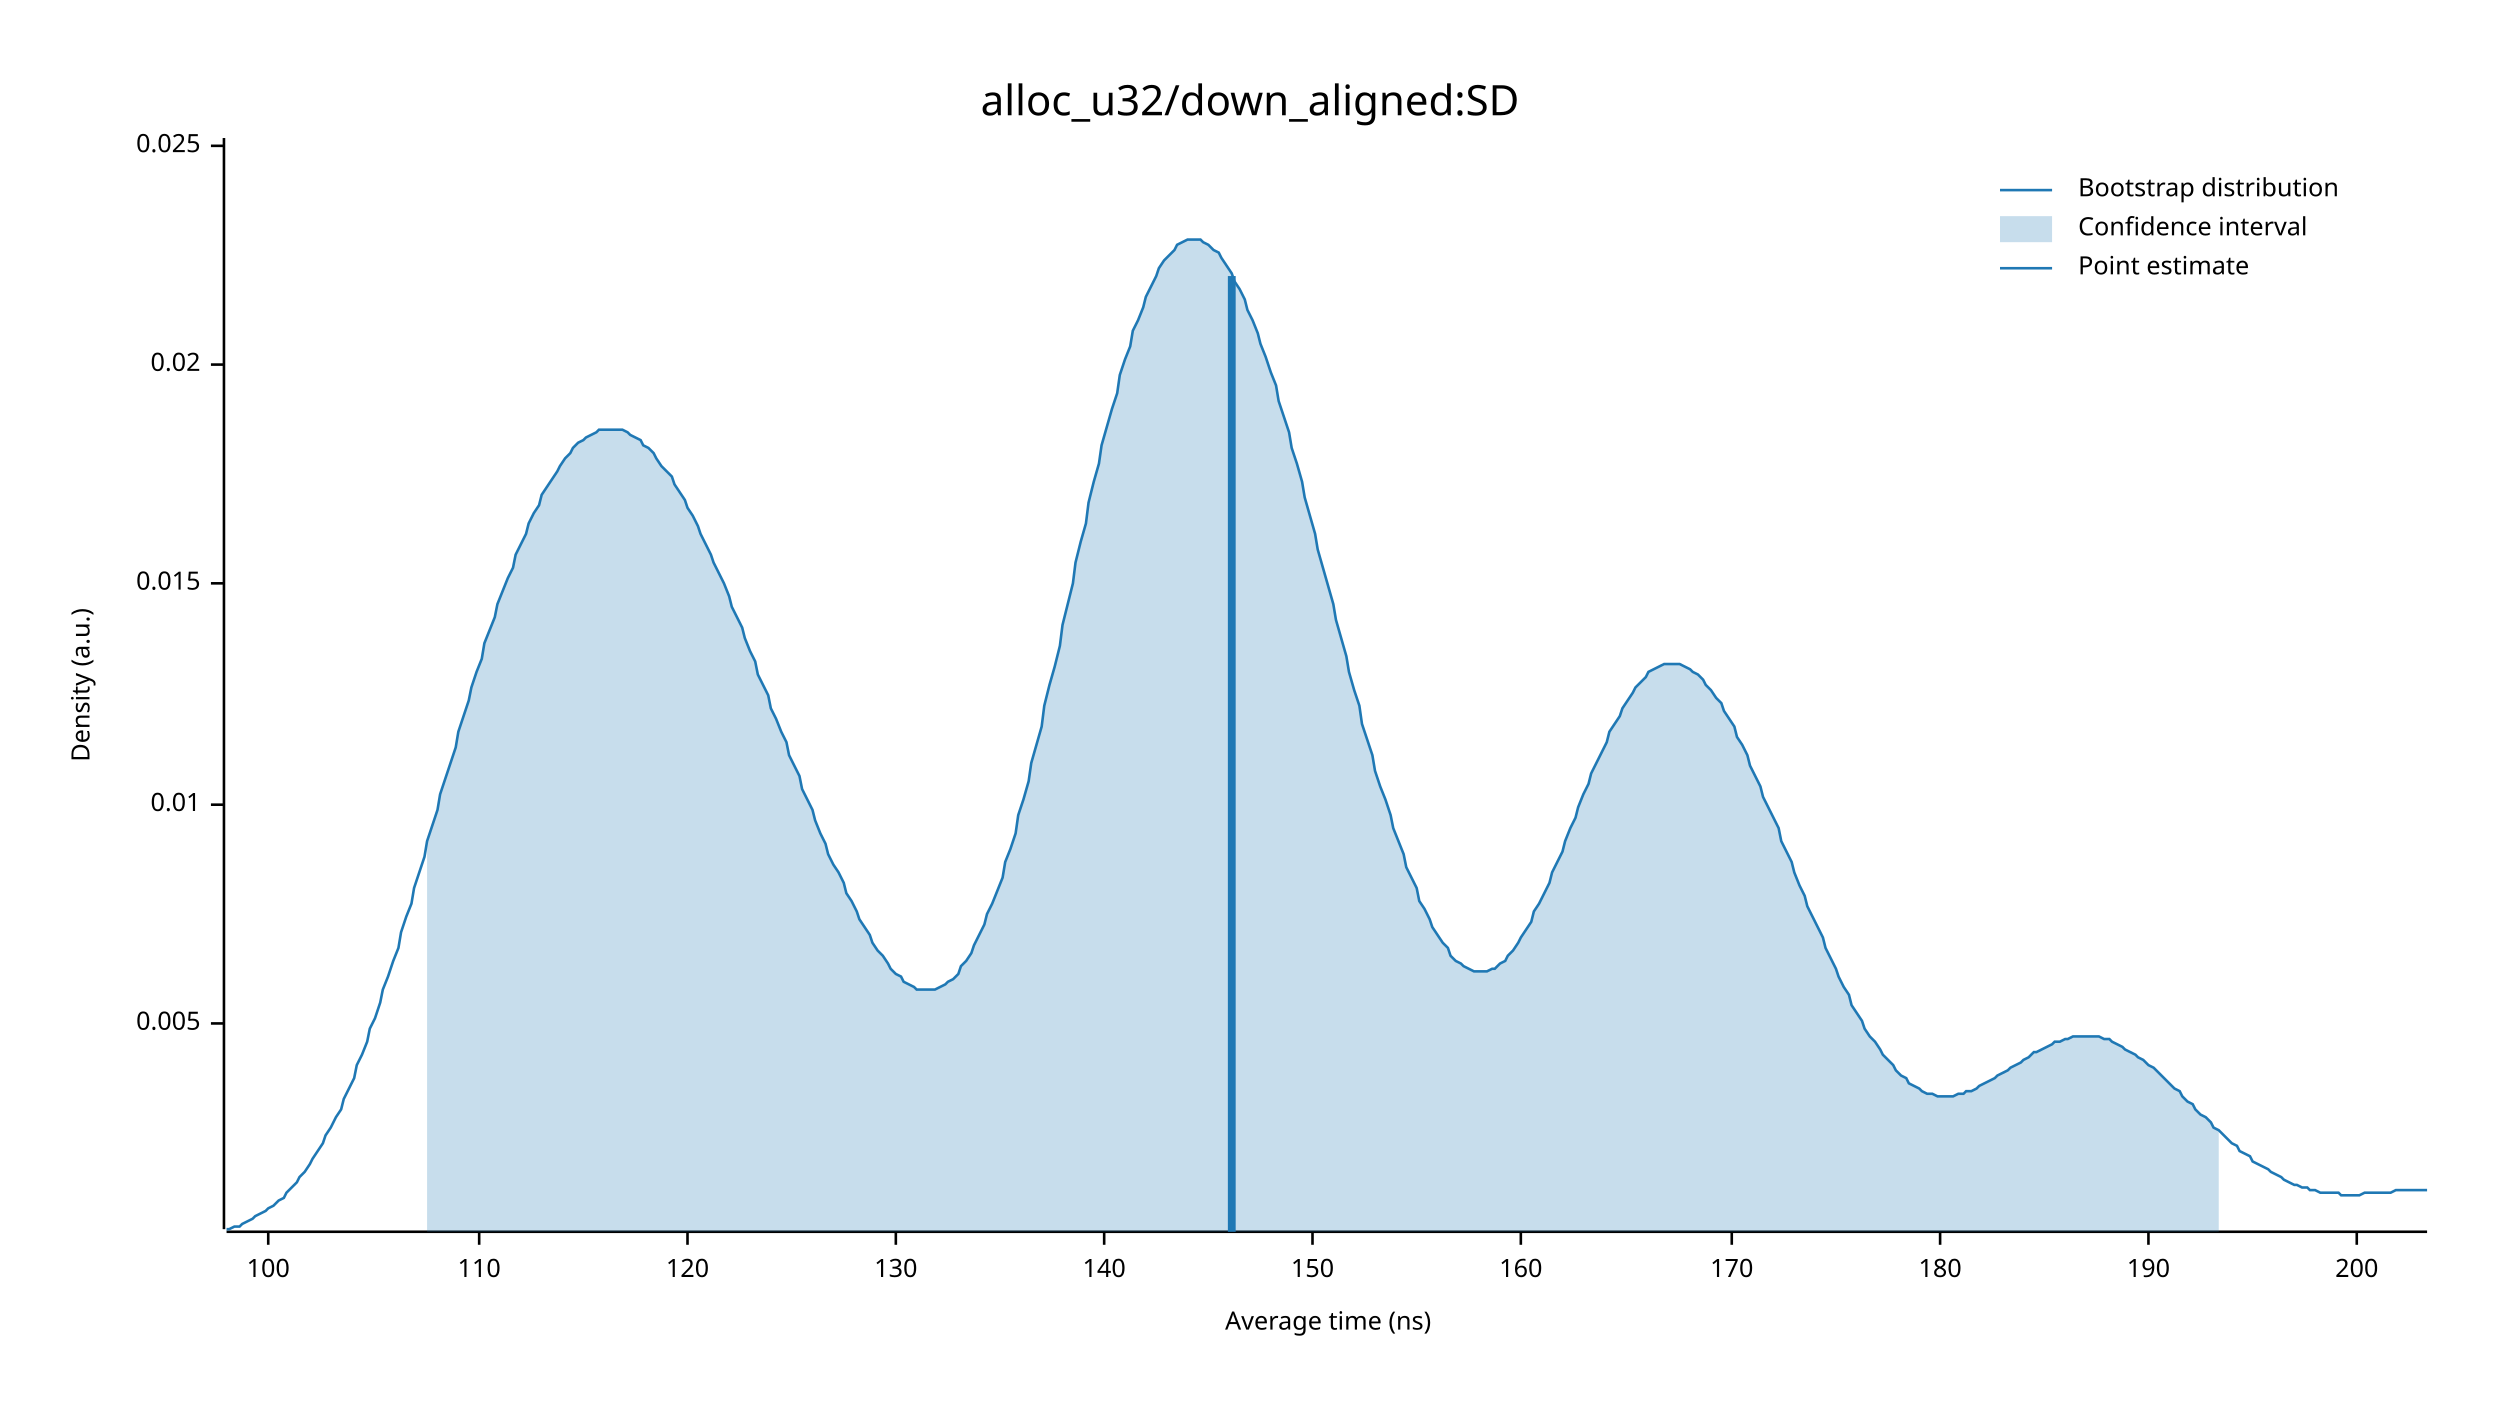
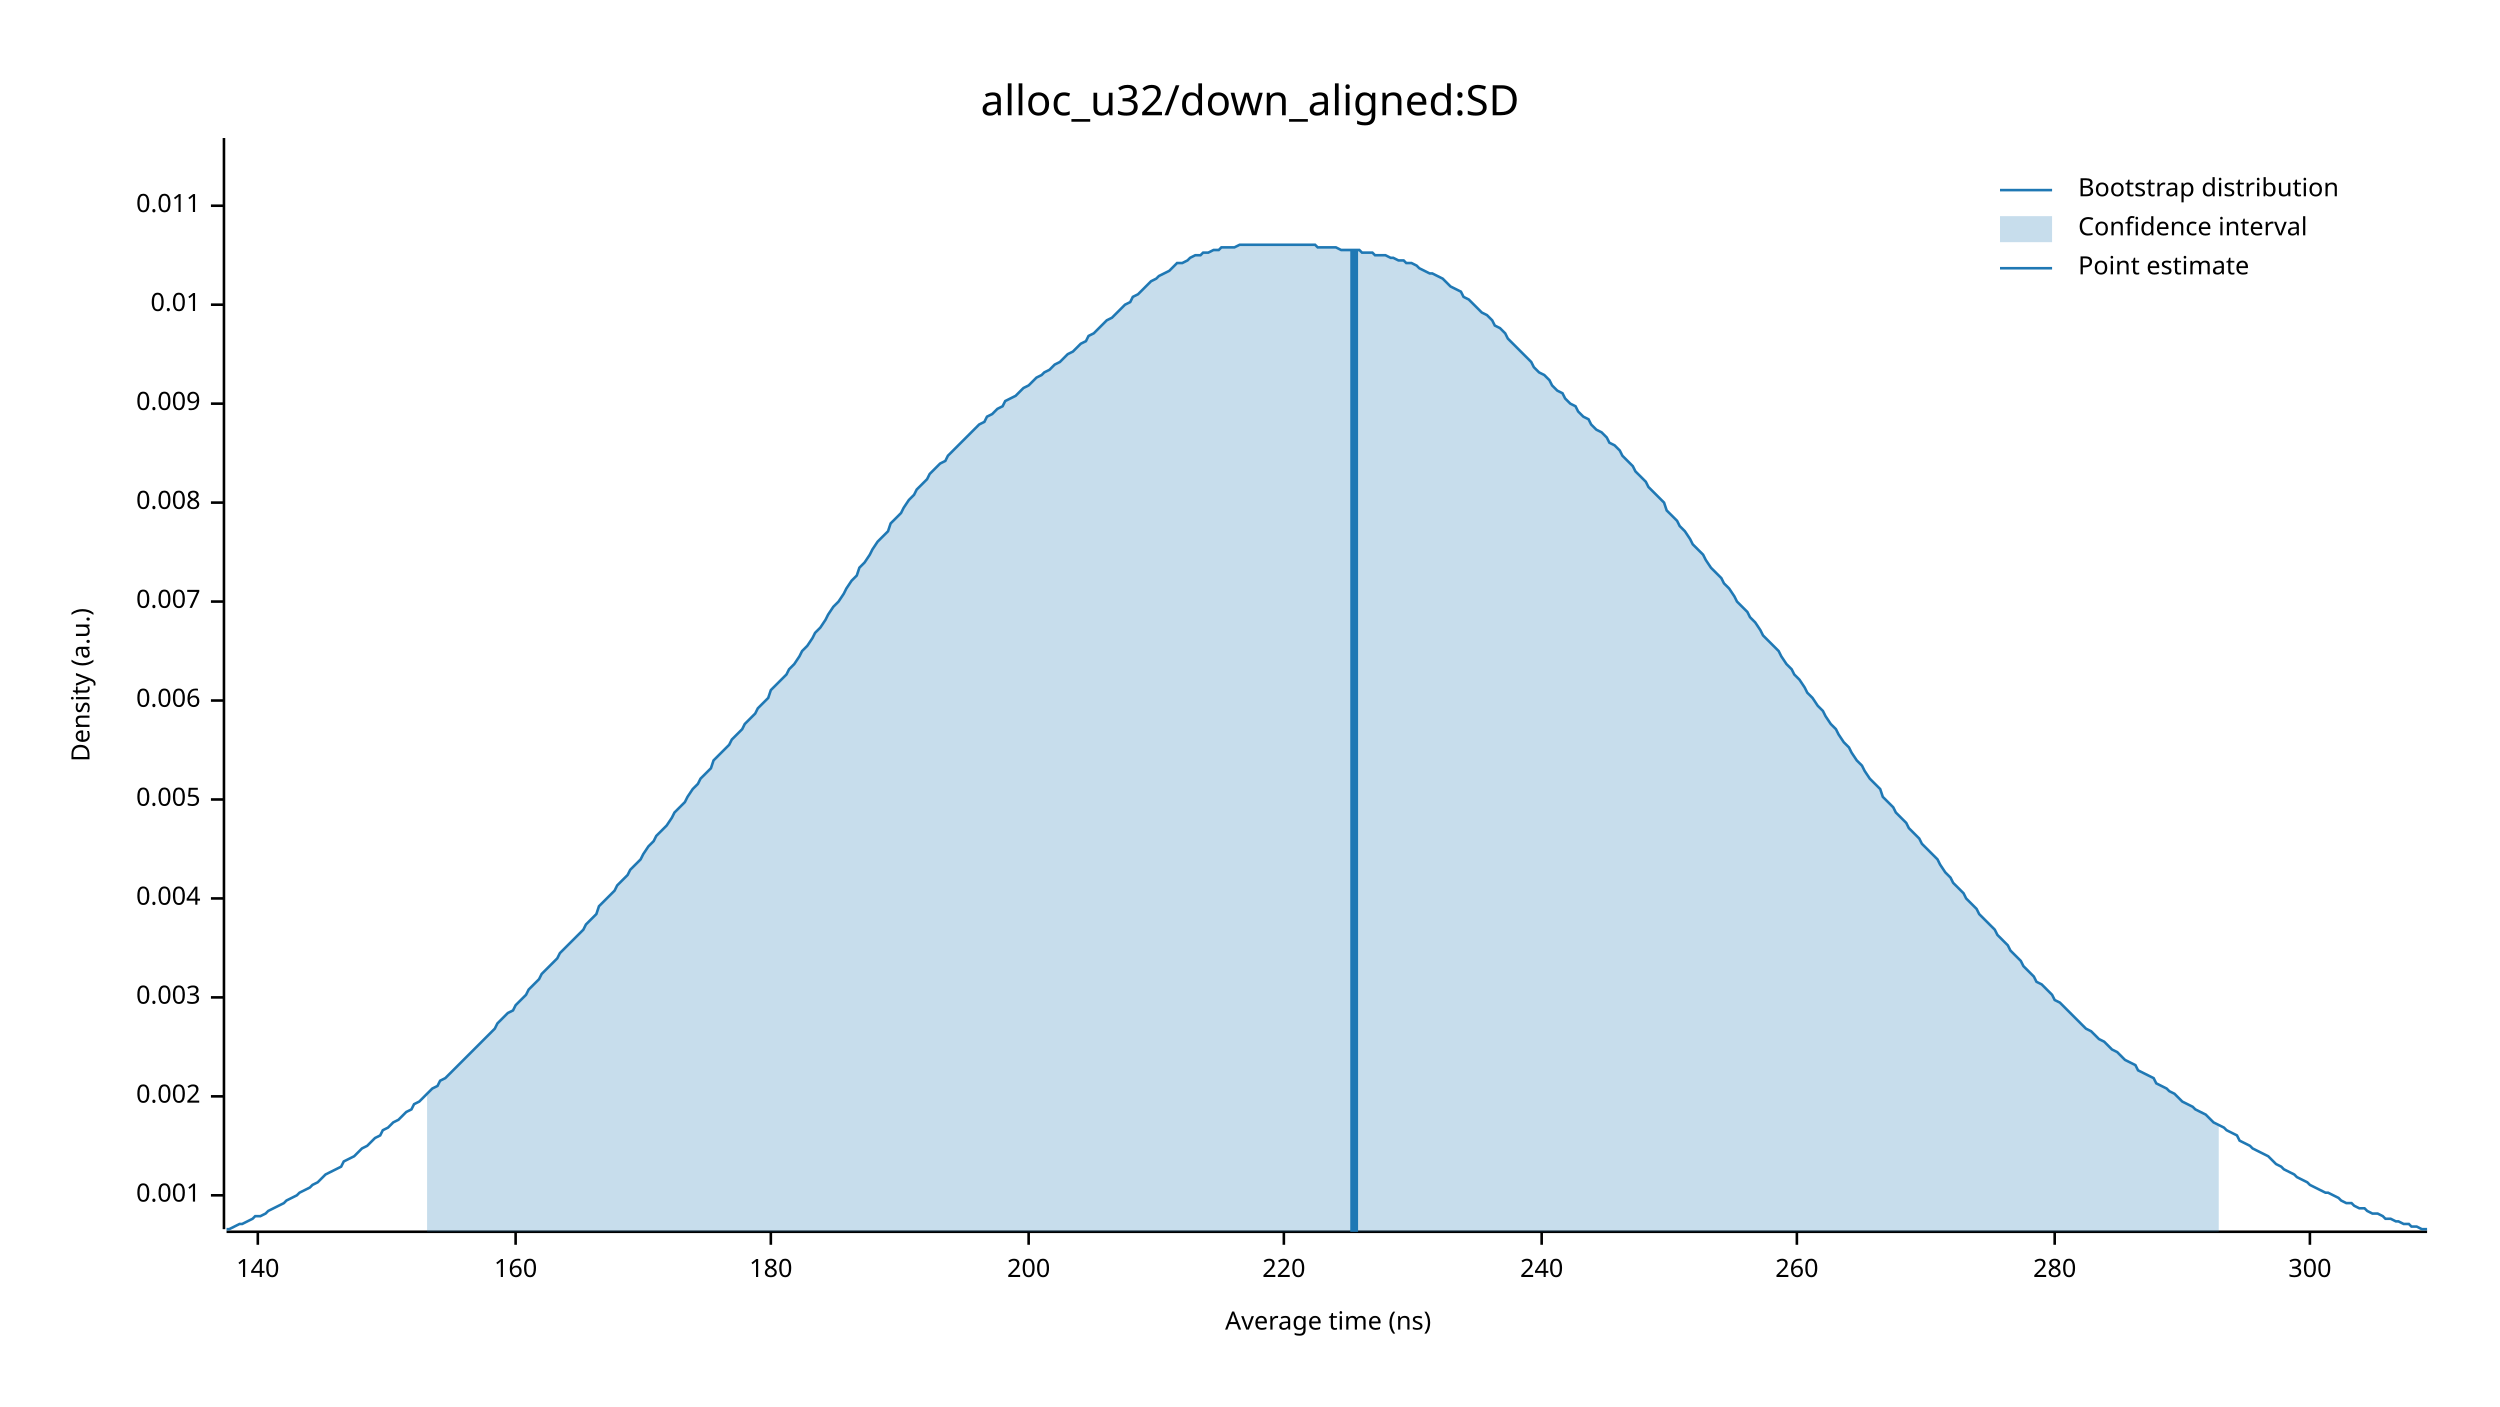
<svg xmlns="http://www.w3.org/2000/svg" width="960" height="540" viewBox="0 0 960 540">
  <text x="480" y="32" dy="0.76em" text-anchor="middle" font-family="sans-serif" font-size="16.129" opacity="1" fill="#000000">
alloc_u32/down_aligned:SD
</text>
  <text x="27" y="263" dy="0.76em" text-anchor="middle" font-family="sans-serif" font-size="9.677" opacity="1" fill="#000000" transform="rotate(270, 27, 263)">
Density (a.u.)
</text>
  <text x="510" y="513" dy="-0.5ex" text-anchor="middle" font-family="sans-serif" font-size="9.677" opacity="1" fill="#000000">
Average time (ns)
</text>
  <polyline fill="none" opacity="1" stroke="#000000" stroke-width="1" points="86,53 86,472 " />
-   <text x="77" y="393" dy="0.5ex" text-anchor="end" font-family="sans-serif" font-size="9.677" opacity="1" fill="#000000">
+   <text x="77" y="459" dy="0.5ex" text-anchor="end" font-family="sans-serif" font-size="9.677" opacity="1" fill="#000000">
+ 0.001
+ </text>
+   <polyline fill="none" opacity="1" stroke="#000000" stroke-width="1" points="81,459 86,459 " />
+   <text x="77" y="421" dy="0.5ex" text-anchor="end" font-family="sans-serif" font-size="9.677" opacity="1" fill="#000000">
+ 0.002
+ </text>
+   <polyline fill="none" opacity="1" stroke="#000000" stroke-width="1" points="81,421 86,421 " />
+   <text x="77" y="383" dy="0.5ex" text-anchor="end" font-family="sans-serif" font-size="9.677" opacity="1" fill="#000000">
+ 0.003
+ </text>
+   <polyline fill="none" opacity="1" stroke="#000000" stroke-width="1" points="81,383 86,383 " />
+   <text x="77" y="345" dy="0.5ex" text-anchor="end" font-family="sans-serif" font-size="9.677" opacity="1" fill="#000000">
+ 0.004
+ </text>
+   <polyline fill="none" opacity="1" stroke="#000000" stroke-width="1" points="81,345 86,345 " />
+   <text x="77" y="307" dy="0.5ex" text-anchor="end" font-family="sans-serif" font-size="9.677" opacity="1" fill="#000000">
0.005
</text>
-   <polyline fill="none" opacity="1" stroke="#000000" stroke-width="1" points="81,393 86,393 " />
-   <text x="77" y="309" dy="0.5ex" text-anchor="end" font-family="sans-serif" font-size="9.677" opacity="1" fill="#000000">
+   <polyline fill="none" opacity="1" stroke="#000000" stroke-width="1" points="81,307 86,307 " />
+   <text x="77" y="269" dy="0.5ex" text-anchor="end" font-family="sans-serif" font-size="9.677" opacity="1" fill="#000000">
+ 0.006
+ </text>
+   <polyline fill="none" opacity="1" stroke="#000000" stroke-width="1" points="81,269 86,269 " />
+   <text x="77" y="231" dy="0.5ex" text-anchor="end" font-family="sans-serif" font-size="9.677" opacity="1" fill="#000000">
+ 0.007
+ </text>
+   <polyline fill="none" opacity="1" stroke="#000000" stroke-width="1" points="81,231 86,231 " />
+   <text x="77" y="193" dy="0.5ex" text-anchor="end" font-family="sans-serif" font-size="9.677" opacity="1" fill="#000000">
+ 0.008
+ </text>
+   <polyline fill="none" opacity="1" stroke="#000000" stroke-width="1" points="81,193 86,193 " />
+   <text x="77" y="155" dy="0.5ex" text-anchor="end" font-family="sans-serif" font-size="9.677" opacity="1" fill="#000000">
+ 0.009
+ </text>
+   <polyline fill="none" opacity="1" stroke="#000000" stroke-width="1" points="81,155 86,155 " />
+   <text x="77" y="117" dy="0.5ex" text-anchor="end" font-family="sans-serif" font-size="9.677" opacity="1" fill="#000000">
0.01
</text>
-   <polyline fill="none" opacity="1" stroke="#000000" stroke-width="1" points="81,309 86,309 " />
-   <text x="77" y="224" dy="0.5ex" text-anchor="end" font-family="sans-serif" font-size="9.677" opacity="1" fill="#000000">
- 0.015
+   <polyline fill="none" opacity="1" stroke="#000000" stroke-width="1" points="81,117 86,117 " />
+   <text x="77" y="79" dy="0.5ex" text-anchor="end" font-family="sans-serif" font-size="9.677" opacity="1" fill="#000000">
+ 0.011
</text>
-   <polyline fill="none" opacity="1" stroke="#000000" stroke-width="1" points="81,224 86,224 " />
-   <text x="77" y="140" dy="0.5ex" text-anchor="end" font-family="sans-serif" font-size="9.677" opacity="1" fill="#000000">
- 0.02
- </text>
-   <polyline fill="none" opacity="1" stroke="#000000" stroke-width="1" points="81,140 86,140 " />
-   <text x="77" y="56" dy="0.5ex" text-anchor="end" font-family="sans-serif" font-size="9.677" opacity="1" fill="#000000">
- 0.025
- </text>
-   <polyline fill="none" opacity="1" stroke="#000000" stroke-width="1" points="81,56 86,56 " />
+   <polyline fill="none" opacity="1" stroke="#000000" stroke-width="1" points="81,79 86,79 " />
  <polyline fill="none" opacity="1" stroke="#000000" stroke-width="1" points="87,473 932,473 " />
-   <text x="103" y="483" dy="0.76em" text-anchor="middle" font-family="sans-serif" font-size="9.677" opacity="1" fill="#000000">
- 100
- </text>
-   <polyline fill="none" opacity="1" stroke="#000000" stroke-width="1" points="103,473 103,478 " />
-   <text x="184" y="483" dy="0.76em" text-anchor="middle" font-family="sans-serif" font-size="9.677" opacity="1" fill="#000000">
- 110
- </text>
-   <polyline fill="none" opacity="1" stroke="#000000" stroke-width="1" points="184,473 184,478 " />
-   <text x="264" y="483" dy="0.76em" text-anchor="middle" font-family="sans-serif" font-size="9.677" opacity="1" fill="#000000">
- 120
- </text>
-   <polyline fill="none" opacity="1" stroke="#000000" stroke-width="1" points="264,473 264,478 " />
-   <text x="344" y="483" dy="0.76em" text-anchor="middle" font-family="sans-serif" font-size="9.677" opacity="1" fill="#000000">
- 130
- </text>
-   <polyline fill="none" opacity="1" stroke="#000000" stroke-width="1" points="344,473 344,478 " />
-   <text x="424" y="483" dy="0.76em" text-anchor="middle" font-family="sans-serif" font-size="9.677" opacity="1" fill="#000000">
+   <text x="99" y="483" dy="0.76em" text-anchor="middle" font-family="sans-serif" font-size="9.677" opacity="1" fill="#000000">
140
</text>
-   <polyline fill="none" opacity="1" stroke="#000000" stroke-width="1" points="424,473 424,478 " />
-   <text x="504" y="483" dy="0.76em" text-anchor="middle" font-family="sans-serif" font-size="9.677" opacity="1" fill="#000000">
- 150
- </text>
-   <polyline fill="none" opacity="1" stroke="#000000" stroke-width="1" points="504,473 504,478 " />
-   <text x="584" y="483" dy="0.76em" text-anchor="middle" font-family="sans-serif" font-size="9.677" opacity="1" fill="#000000">
+   <polyline fill="none" opacity="1" stroke="#000000" stroke-width="1" points="99,473 99,478 " />
+   <text x="198" y="483" dy="0.76em" text-anchor="middle" font-family="sans-serif" font-size="9.677" opacity="1" fill="#000000">
160
</text>
-   <polyline fill="none" opacity="1" stroke="#000000" stroke-width="1" points="584,473 584,478 " />
-   <text x="665" y="483" dy="0.76em" text-anchor="middle" font-family="sans-serif" font-size="9.677" opacity="1" fill="#000000">
- 170
- </text>
-   <polyline fill="none" opacity="1" stroke="#000000" stroke-width="1" points="665,473 665,478 " />
-   <text x="745" y="483" dy="0.76em" text-anchor="middle" font-family="sans-serif" font-size="9.677" opacity="1" fill="#000000">
+   <polyline fill="none" opacity="1" stroke="#000000" stroke-width="1" points="198,473 198,478 " />
+   <text x="296" y="483" dy="0.76em" text-anchor="middle" font-family="sans-serif" font-size="9.677" opacity="1" fill="#000000">
180
</text>
-   <polyline fill="none" opacity="1" stroke="#000000" stroke-width="1" points="745,473 745,478 " />
-   <text x="825" y="483" dy="0.76em" text-anchor="middle" font-family="sans-serif" font-size="9.677" opacity="1" fill="#000000">
- 190
- </text>
-   <polyline fill="none" opacity="1" stroke="#000000" stroke-width="1" points="825,473 825,478 " />
-   <text x="905" y="483" dy="0.76em" text-anchor="middle" font-family="sans-serif" font-size="9.677" opacity="1" fill="#000000">
+   <polyline fill="none" opacity="1" stroke="#000000" stroke-width="1" points="296,473 296,478 " />
+   <text x="395" y="483" dy="0.76em" text-anchor="middle" font-family="sans-serif" font-size="9.677" opacity="1" fill="#000000">
200
</text>
-   <polyline fill="none" opacity="1" stroke="#000000" stroke-width="1" points="905,473 905,478 " />
-   <polyline fill="none" opacity="1" stroke="#1F78B4" stroke-width="1" points="87,472 88,472 90,471 92,471 93,470 95,469 97,468 98,467 100,466 102,465 103,464 105,463 107,461 109,460 110,458 112,456 114,454 115,452 117,450 119,447 120,445 122,442 124,439 125,436 127,433 129,429 131,426 132,422 134,418 136,414 137,409 139,405 141,400 142,395 144,391 146,385 147,380 149,375 151,369 153,364 154,358 156,352 158,347 159,341 161,335 163,329 164,323 166,317 168,311 169,305 171,299 173,293 175,287 176,281 178,275 180,269 181,264 183,258 185,253 186,247 188,242 190,237 191,232 193,227 195,222 197,218 198,213 200,209 202,205 203,201 205,197 207,194 208,190 210,187 212,184 214,181 215,179 217,176 219,174 220,172 222,170 224,169 225,168 227,167 229,166 230,165 232,165 234,165 236,165 237,165 239,165 241,166 242,167 244,168 246,169 247,171 249,172 251,174 252,176 254,179 256,181 258,183 259,186 261,189 263,192 264,195 266,198 268,202 269,205 271,209 273,213 274,216 276,220 278,224 280,229 281,233 283,237 285,241 286,245 288,250 290,254 291,259 293,263 295,267 296,272 298,276 300,281 302,285 303,290 305,294 307,298 308,303 310,307 312,311 313,315 315,320 317,324 318,328 320,332 322,335 324,339 325,343 327,346 329,350 330,353 332,356 334,359 335,362 337,365 339,367 341,370 342,372 344,374 346,375 347,377 349,378 351,379 352,380 354,380 356,380 357,380 359,380 361,379 363,378 364,377 366,376 368,374 369,371 371,369 373,366 374,363 376,359 378,355 379,351 381,347 383,342 385,337 386,331 388,326 390,320 391,313 393,307 395,300 396,293 398,286 400,279 401,271 403,263 405,256 407,248 408,240 410,232 412,224 413,216 415,208 417,201 418,193 420,185 422,178 423,171 425,164 427,157 429,151 430,144 432,138 434,133 435,127 437,123 439,118 440,114 442,110 444,106 445,103 447,100 449,98 451,96 452,94 454,93 456,92 457,92 459,92 461,92 462,93 464,94 466,96 468,97 469,99 471,102 473,105 474,108 476,111 478,115 479,119 481,123 483,128 484,132 486,137 488,143 490,148 491,154 493,160 495,166 496,172 498,178 500,185 501,191 503,198 505,205 506,211 508,218 510,225 512,232 513,238 515,245 517,252 518,258 520,265 522,271 523,278 525,284 527,290 528,296 530,302 532,307 534,313 535,318 537,323 539,328 540,333 542,337 544,341 545,346 547,349 549,353 550,356 552,359 554,362 556,364 557,367 559,369 561,370 562,371 564,372 566,373 567,373 569,373 571,373 573,372 574,372 576,370 578,369 579,367 581,365 583,362 584,360 586,357 588,354 589,350 591,347 593,343 595,339 596,335 598,331 600,327 601,323 603,318 605,314 606,310 608,305 610,301 611,297 613,293 615,289 617,285 618,281 620,278 622,275 623,272 625,269 627,266 628,264 630,262 632,260 633,258 635,257 637,256 639,255 640,255 642,255 644,255 645,255 647,256 649,257 650,258 652,259 654,261 655,263 657,265 659,268 661,270 662,273 664,276 666,279 667,283 669,286 671,290 672,294 674,298 676,302 677,306 679,310 681,314 683,318 684,323 686,327 688,331 689,335 691,340 693,344 694,348 696,352 698,356 700,360 701,364 703,368 705,372 706,375 708,379 710,382 711,386 713,389 715,392 716,395 718,398 720,400 722,403 723,405 725,407 727,409 728,411 730,413 732,414 733,416 735,417 737,418 738,419 740,420 742,420 744,421 745,421 747,421 749,421 750,421 752,420 754,420 755,419 757,419 759,418 760,417 762,416 764,415 766,414 767,413 769,412 771,411 772,410 774,409 776,408 777,407 779,406 781,404 782,404 784,403 786,402 788,401 789,400 791,400 793,399 794,399 796,398 798,398 799,398 801,398 803,398 804,398 806,398 808,399 810,399 811,400 813,401 815,402 816,403 818,404 820,405 821,406 823,407 825,409 827,410 828,411 830,413 832,415 833,416 835,418 837,419 838,421 840,423 842,424 843,426 845,428 847,429 849,431 850,433 852,434 854,436 855,437 857,439 859,440 860,442 862,443 864,444 865,446 867,447 869,448 871,449 872,450 874,451 876,452 877,453 879,454 881,455 882,455 884,456 886,456 887,457 889,457 891,458 893,458 894,458 896,458 898,458 899,459 901,459 903,459 904,459 906,459 908,458 909,458 911,458 913,458 915,458 916,458 918,458 920,457 921,457 923,457 925,457 926,457 928,457 930,457 932,457 " />
-   <polygon opacity="0.25" fill="#1F78B4" points="164,323 166,317 168,311 169,305 171,299 173,293 175,287 176,281 178,275 180,269 181,264 183,258 185,253 186,247 188,242 190,237 191,232 193,227 195,222 197,218 198,213 200,209 202,205 203,201 205,197 207,194 208,190 210,187 212,184 214,181 215,179 217,176 219,174 220,172 222,170 224,169 225,168 227,167 229,166 230,165 232,165 234,165 236,165 237,165 239,165 241,166 242,167 244,168 246,169 247,171 249,172 251,174 252,176 254,179 256,181 258,183 259,186 261,189 263,192 264,195 266,198 268,202 269,205 271,209 273,213 274,216 276,220 278,224 280,229 281,233 283,237 285,241 286,245 288,250 290,254 291,259 293,263 295,267 296,272 298,276 300,281 302,285 303,290 305,294 307,298 308,303 310,307 312,311 313,315 315,320 317,324 318,328 320,332 322,335 324,339 325,343 327,346 329,350 330,353 332,356 334,359 335,362 337,365 339,367 341,370 342,372 344,374 346,375 347,377 349,378 351,379 352,380 354,380 356,380 357,380 359,380 361,379 363,378 364,377 366,376 368,374 369,371 371,369 373,366 374,363 376,359 378,355 379,351 381,347 383,342 385,337 386,331 388,326 390,320 391,313 393,307 395,300 396,293 398,286 400,279 401,271 403,263 405,256 407,248 408,240 410,232 412,224 413,216 415,208 417,201 418,193 420,185 422,178 423,171 425,164 427,157 429,151 430,144 432,138 434,133 435,127 437,123 439,118 440,114 442,110 444,106 445,103 447,100 449,98 451,96 452,94 454,93 456,92 457,92 459,92 461,92 462,93 464,94 466,96 468,97 469,99 471,102 473,105 474,108 476,111 478,115 479,119 481,123 483,128 484,132 486,137 488,143 490,148 491,154 493,160 495,166 496,172 498,178 500,185 501,191 503,198 505,205 506,211 508,218 510,225 512,232 513,238 515,245 517,252 518,258 520,265 522,271 523,278 525,284 527,290 528,296 530,302 532,307 534,313 535,318 537,323 539,328 540,333 542,337 544,341 545,346 547,349 549,353 550,356 552,359 554,362 556,364 557,367 559,369 561,370 562,371 564,372 566,373 567,373 569,373 571,373 573,372 574,372 576,370 578,369 579,367 581,365 583,362 584,360 586,357 588,354 589,350 591,347 593,343 595,339 596,335 598,331 600,327 601,323 603,318 605,314 606,310 608,305 610,301 611,297 613,293 615,289 617,285 618,281 620,278 622,275 623,272 625,269 627,266 628,264 630,262 632,260 633,258 635,257 637,256 639,255 640,255 642,255 644,255 645,255 647,256 649,257 650,258 652,259 654,261 655,263 657,265 659,268 661,270 662,273 664,276 666,279 667,283 669,286 671,290 672,294 674,298 676,302 677,306 679,310 681,314 683,318 684,323 686,327 688,331 689,335 691,340 693,344 694,348 696,352 698,356 700,360 701,364 703,368 705,372 706,375 708,379 710,382 711,386 713,389 715,392 716,395 718,398 720,400 722,403 723,405 725,407 727,409 728,411 730,413 732,414 733,416 735,417 737,418 738,419 740,420 742,420 744,421 745,421 747,421 749,421 750,421 752,420 754,420 755,419 757,419 759,418 760,417 762,416 764,415 766,414 767,413 769,412 771,411 772,410 774,409 776,408 777,407 779,406 781,404 782,404 784,403 786,402 788,401 789,400 791,400 793,399 794,399 796,398 798,398 799,398 801,398 803,398 804,398 806,398 808,399 810,399 811,400 813,401 815,402 816,403 818,404 820,405 821,406 823,407 825,409 827,410 828,411 830,413 832,415 833,416 835,418 837,419 838,421 840,423 842,424 843,426 845,428 847,429 849,431 850,433 852,434 852,473 164,473 " />
-   <polyline fill="none" opacity="1" stroke="#1F78B4" stroke-width="3" points="473,473 473,106 " />
+   <polyline fill="none" opacity="1" stroke="#000000" stroke-width="1" points="395,473 395,478 " />
+   <text x="493" y="483" dy="0.76em" text-anchor="middle" font-family="sans-serif" font-size="9.677" opacity="1" fill="#000000">
+ 220
+ </text>
+   <polyline fill="none" opacity="1" stroke="#000000" stroke-width="1" points="493,473 493,478 " />
+   <text x="592" y="483" dy="0.76em" text-anchor="middle" font-family="sans-serif" font-size="9.677" opacity="1" fill="#000000">
+ 240
+ </text>
+   <polyline fill="none" opacity="1" stroke="#000000" stroke-width="1" points="592,473 592,478 " />
+   <text x="690" y="483" dy="0.76em" text-anchor="middle" font-family="sans-serif" font-size="9.677" opacity="1" fill="#000000">
+ 260
+ </text>
+   <polyline fill="none" opacity="1" stroke="#000000" stroke-width="1" points="690,473 690,478 " />
+   <text x="789" y="483" dy="0.76em" text-anchor="middle" font-family="sans-serif" font-size="9.677" opacity="1" fill="#000000">
+ 280
+ </text>
+   <polyline fill="none" opacity="1" stroke="#000000" stroke-width="1" points="789,473 789,478 " />
+   <text x="887" y="483" dy="0.76em" text-anchor="middle" font-family="sans-serif" font-size="9.677" opacity="1" fill="#000000">
+ 300
+ </text>
+   <polyline fill="none" opacity="1" stroke="#000000" stroke-width="1" points="887,473 887,478 " />
+   <polyline fill="none" opacity="1" stroke="#1F78B4" stroke-width="1" points="87,472 88,472 90,471 92,470 93,470 95,469 97,468 98,467 100,467 102,466 103,465 105,464 107,463 109,462 110,461 112,460 114,459 115,458 117,457 119,456 120,455 122,454 124,452 125,451 127,450 129,449 131,448 132,446 134,445 136,444 137,443 139,441 141,440 142,439 144,437 146,436 147,434 149,433 151,431 153,430 154,429 156,427 158,426 159,424 161,423 163,421 164,420 166,418 168,417 169,415 171,414 173,412 175,410 176,409 178,407 180,405 181,404 183,402 185,400 186,399 188,397 190,395 191,393 193,391 195,389 197,388 198,386 200,384 202,382 203,380 205,378 207,376 208,374 210,372 212,370 214,368 215,366 217,364 219,362 220,361 222,359 224,357 225,355 227,353 229,351 230,348 232,346 234,344 236,342 237,340 239,338 241,336 242,334 244,332 246,330 247,328 249,325 251,323 252,321 254,319 256,317 258,314 259,312 261,310 263,308 264,306 266,303 268,301 269,299 271,297 273,295 274,292 276,290 278,288 280,286 281,284 283,282 285,280 286,278 288,276 290,274 291,272 293,270 295,268 296,265 298,263 300,261 302,259 303,257 305,255 307,252 308,250 310,248 312,245 313,243 315,241 317,238 318,236 320,233 322,231 324,228 325,226 327,223 329,221 330,218 332,216 334,213 335,211 337,208 339,206 341,204 342,201 344,199 346,197 347,195 349,192 351,190 352,188 354,186 356,184 357,182 359,180 361,178 363,177 364,175 366,173 368,171 369,170 371,168 373,166 374,165 376,163 378,162 379,160 381,159 383,157 385,156 386,154 388,153 390,152 391,151 393,149 395,148 396,147 398,145 400,144 401,143 403,142 405,140 407,139 408,138 410,136 412,135 413,134 415,132 417,131 418,129 420,128 422,126 423,125 425,123 427,122 429,120 430,119 432,117 434,116 435,114 437,113 439,111 440,110 442,108 444,107 445,106 447,105 449,104 451,102 452,101 454,101 456,100 457,99 459,98 461,98 462,97 464,97 466,96 468,96 469,95 471,95 473,95 474,95 476,94 478,94 479,94 481,94 483,94 484,94 486,94 488,94 490,94 491,94 493,94 495,94 496,94 498,94 500,94 501,94 503,94 505,94 506,95 508,95 510,95 512,95 513,95 515,96 517,96 518,96 520,96 522,96 523,97 525,97 527,97 528,98 530,98 532,98 534,99 535,99 537,100 539,100 540,101 542,101 544,102 545,103 547,104 549,105 550,105 552,106 554,107 556,109 557,110 559,111 561,112 562,114 564,115 566,117 567,118 569,120 571,121 573,123 574,125 576,126 578,128 579,130 581,132 583,134 584,135 586,137 588,139 589,141 591,143 593,144 595,146 596,148 598,150 600,151 601,153 603,155 605,156 606,158 608,160 610,161 611,163 613,165 615,166 617,168 618,170 620,171 622,173 623,175 625,177 627,179 628,181 630,183 632,185 633,187 635,189 637,191 639,193 640,196 642,198 644,200 645,202 647,204 649,207 650,209 652,211 654,213 655,215 657,218 659,220 661,222 662,224 664,226 666,229 667,231 669,233 671,235 672,237 674,239 676,242 677,244 679,246 681,248 683,250 684,252 686,255 688,257 689,259 691,261 693,264 694,266 696,268 698,271 700,273 701,275 703,278 705,280 706,282 708,285 710,287 711,289 713,292 715,294 716,296 718,299 720,301 722,303 723,306 725,308 727,310 728,312 730,314 732,316 733,318 735,320 737,322 738,324 740,326 742,328 744,330 745,332 747,335 749,337 750,339 752,341 754,343 755,345 757,347 759,349 760,351 762,353 764,355 766,357 767,359 769,361 771,363 772,365 774,367 776,369 777,371 779,373 781,375 782,377 784,378 786,380 788,382 789,384 791,385 793,387 794,388 796,390 798,392 799,393 801,395 803,396 804,397 806,399 808,400 810,402 811,403 813,404 815,406 816,407 818,408 820,409 821,411 823,412 825,413 827,414 828,416 830,417 832,418 833,419 835,420 837,422 838,423 840,424 842,425 843,426 845,427 847,428 849,430 850,431 852,432 854,433 855,434 857,435 859,436 860,438 862,439 864,440 865,441 867,442 869,443 871,444 872,445 874,447 876,448 877,449 879,450 881,451 882,452 884,453 886,454 887,455 889,456 891,457 893,458 894,458 896,459 898,460 899,461 901,462 903,462 904,463 906,464 908,464 909,465 911,466 913,466 915,467 916,468 918,468 920,469 921,469 923,470 925,470 926,471 928,471 930,472 932,472 " />
+   <polygon opacity="0.25" fill="#1F78B4" points="164,420 166,418 168,417 169,415 171,414 173,412 175,410 176,409 178,407 180,405 181,404 183,402 185,400 186,399 188,397 190,395 191,393 193,391 195,389 197,388 198,386 200,384 202,382 203,380 205,378 207,376 208,374 210,372 212,370 214,368 215,366 217,364 219,362 220,361 222,359 224,357 225,355 227,353 229,351 230,348 232,346 234,344 236,342 237,340 239,338 241,336 242,334 244,332 246,330 247,328 249,325 251,323 252,321 254,319 256,317 258,314 259,312 261,310 263,308 264,306 266,303 268,301 269,299 271,297 273,295 274,292 276,290 278,288 280,286 281,284 283,282 285,280 286,278 288,276 290,274 291,272 293,270 295,268 296,265 298,263 300,261 302,259 303,257 305,255 307,252 308,250 310,248 312,245 313,243 315,241 317,238 318,236 320,233 322,231 324,228 325,226 327,223 329,221 330,218 332,216 334,213 335,211 337,208 339,206 341,204 342,201 344,199 346,197 347,195 349,192 351,190 352,188 354,186 356,184 357,182 359,180 361,178 363,177 364,175 366,173 368,171 369,170 371,168 373,166 374,165 376,163 378,162 379,160 381,159 383,157 385,156 386,154 388,153 390,152 391,151 393,149 395,148 396,147 398,145 400,144 401,143 403,142 405,140 407,139 408,138 410,136 412,135 413,134 415,132 417,131 418,129 420,128 422,126 423,125 425,123 427,122 429,120 430,119 432,117 434,116 435,114 437,113 439,111 440,110 442,108 444,107 445,106 447,105 449,104 451,102 452,101 454,101 456,100 457,99 459,98 461,98 462,97 464,97 466,96 468,96 469,95 471,95 473,95 474,95 476,94 478,94 479,94 481,94 483,94 484,94 486,94 488,94 490,94 491,94 493,94 495,94 496,94 498,94 500,94 501,94 503,94 505,94 506,95 508,95 510,95 512,95 513,95 515,96 517,96 518,96 520,96 522,96 523,97 525,97 527,97 528,98 530,98 532,98 534,99 535,99 537,100 539,100 540,101 542,101 544,102 545,103 547,104 549,105 550,105 552,106 554,107 556,109 557,110 559,111 561,112 562,114 564,115 566,117 567,118 569,120 571,121 573,123 574,125 576,126 578,128 579,130 581,132 583,134 584,135 586,137 588,139 589,141 591,143 593,144 595,146 596,148 598,150 600,151 601,153 603,155 605,156 606,158 608,160 610,161 611,163 613,165 615,166 617,168 618,170 620,171 622,173 623,175 625,177 627,179 628,181 630,183 632,185 633,187 635,189 637,191 639,193 640,196 642,198 644,200 645,202 647,204 649,207 650,209 652,211 654,213 655,215 657,218 659,220 661,222 662,224 664,226 666,229 667,231 669,233 671,235 672,237 674,239 676,242 677,244 679,246 681,248 683,250 684,252 686,255 688,257 689,259 691,261 693,264 694,266 696,268 698,271 700,273 701,275 703,278 705,280 706,282 708,285 710,287 711,289 713,292 715,294 716,296 718,299 720,301 722,303 723,306 725,308 727,310 728,312 730,314 732,316 733,318 735,320 737,322 738,324 740,326 742,328 744,330 745,332 747,335 749,337 750,339 752,341 754,343 755,345 757,347 759,349 760,351 762,353 764,355 766,357 767,359 769,361 771,363 772,365 774,367 776,369 777,371 779,373 781,375 782,377 784,378 786,380 788,382 789,384 791,385 793,387 794,388 796,390 798,392 799,393 801,395 803,396 804,397 806,399 808,400 810,402 811,403 813,404 815,406 816,407 818,408 820,409 821,411 823,412 825,413 827,414 828,416 830,417 832,418 833,419 835,420 837,422 838,423 840,424 842,425 843,426 845,427 847,428 849,430 850,431 852,432 852,473 164,473 " />
+   <polyline fill="none" opacity="1" stroke="#1F78B4" stroke-width="3" points="520,473 520,96 " />
  <text x="798" y="68" dy="0.76em" text-anchor="start" font-family="sans-serif" font-size="9.677" opacity="1" fill="#000000">
Bootstrap distribution
</text>
  <text x="798" y="83" dy="0.76em" text-anchor="start" font-family="sans-serif" font-size="9.677" opacity="1" fill="#000000">
Confidence interval
</text>
  <text x="798" y="98" dy="0.76em" text-anchor="start" font-family="sans-serif" font-size="9.677" opacity="1" fill="#000000">
Point estimate
</text>
  <polyline fill="none" opacity="1" stroke="#1F78B4" stroke-width="1" points="768,73 788,73 " />
  <rect x="768" y="83" width="20" height="10" opacity="0.25" fill="#1F78B4" stroke="none" />
  <polyline fill="none" opacity="1" stroke="#1F78B4" stroke-width="1" points="768,103 788,103 " />
</svg>
